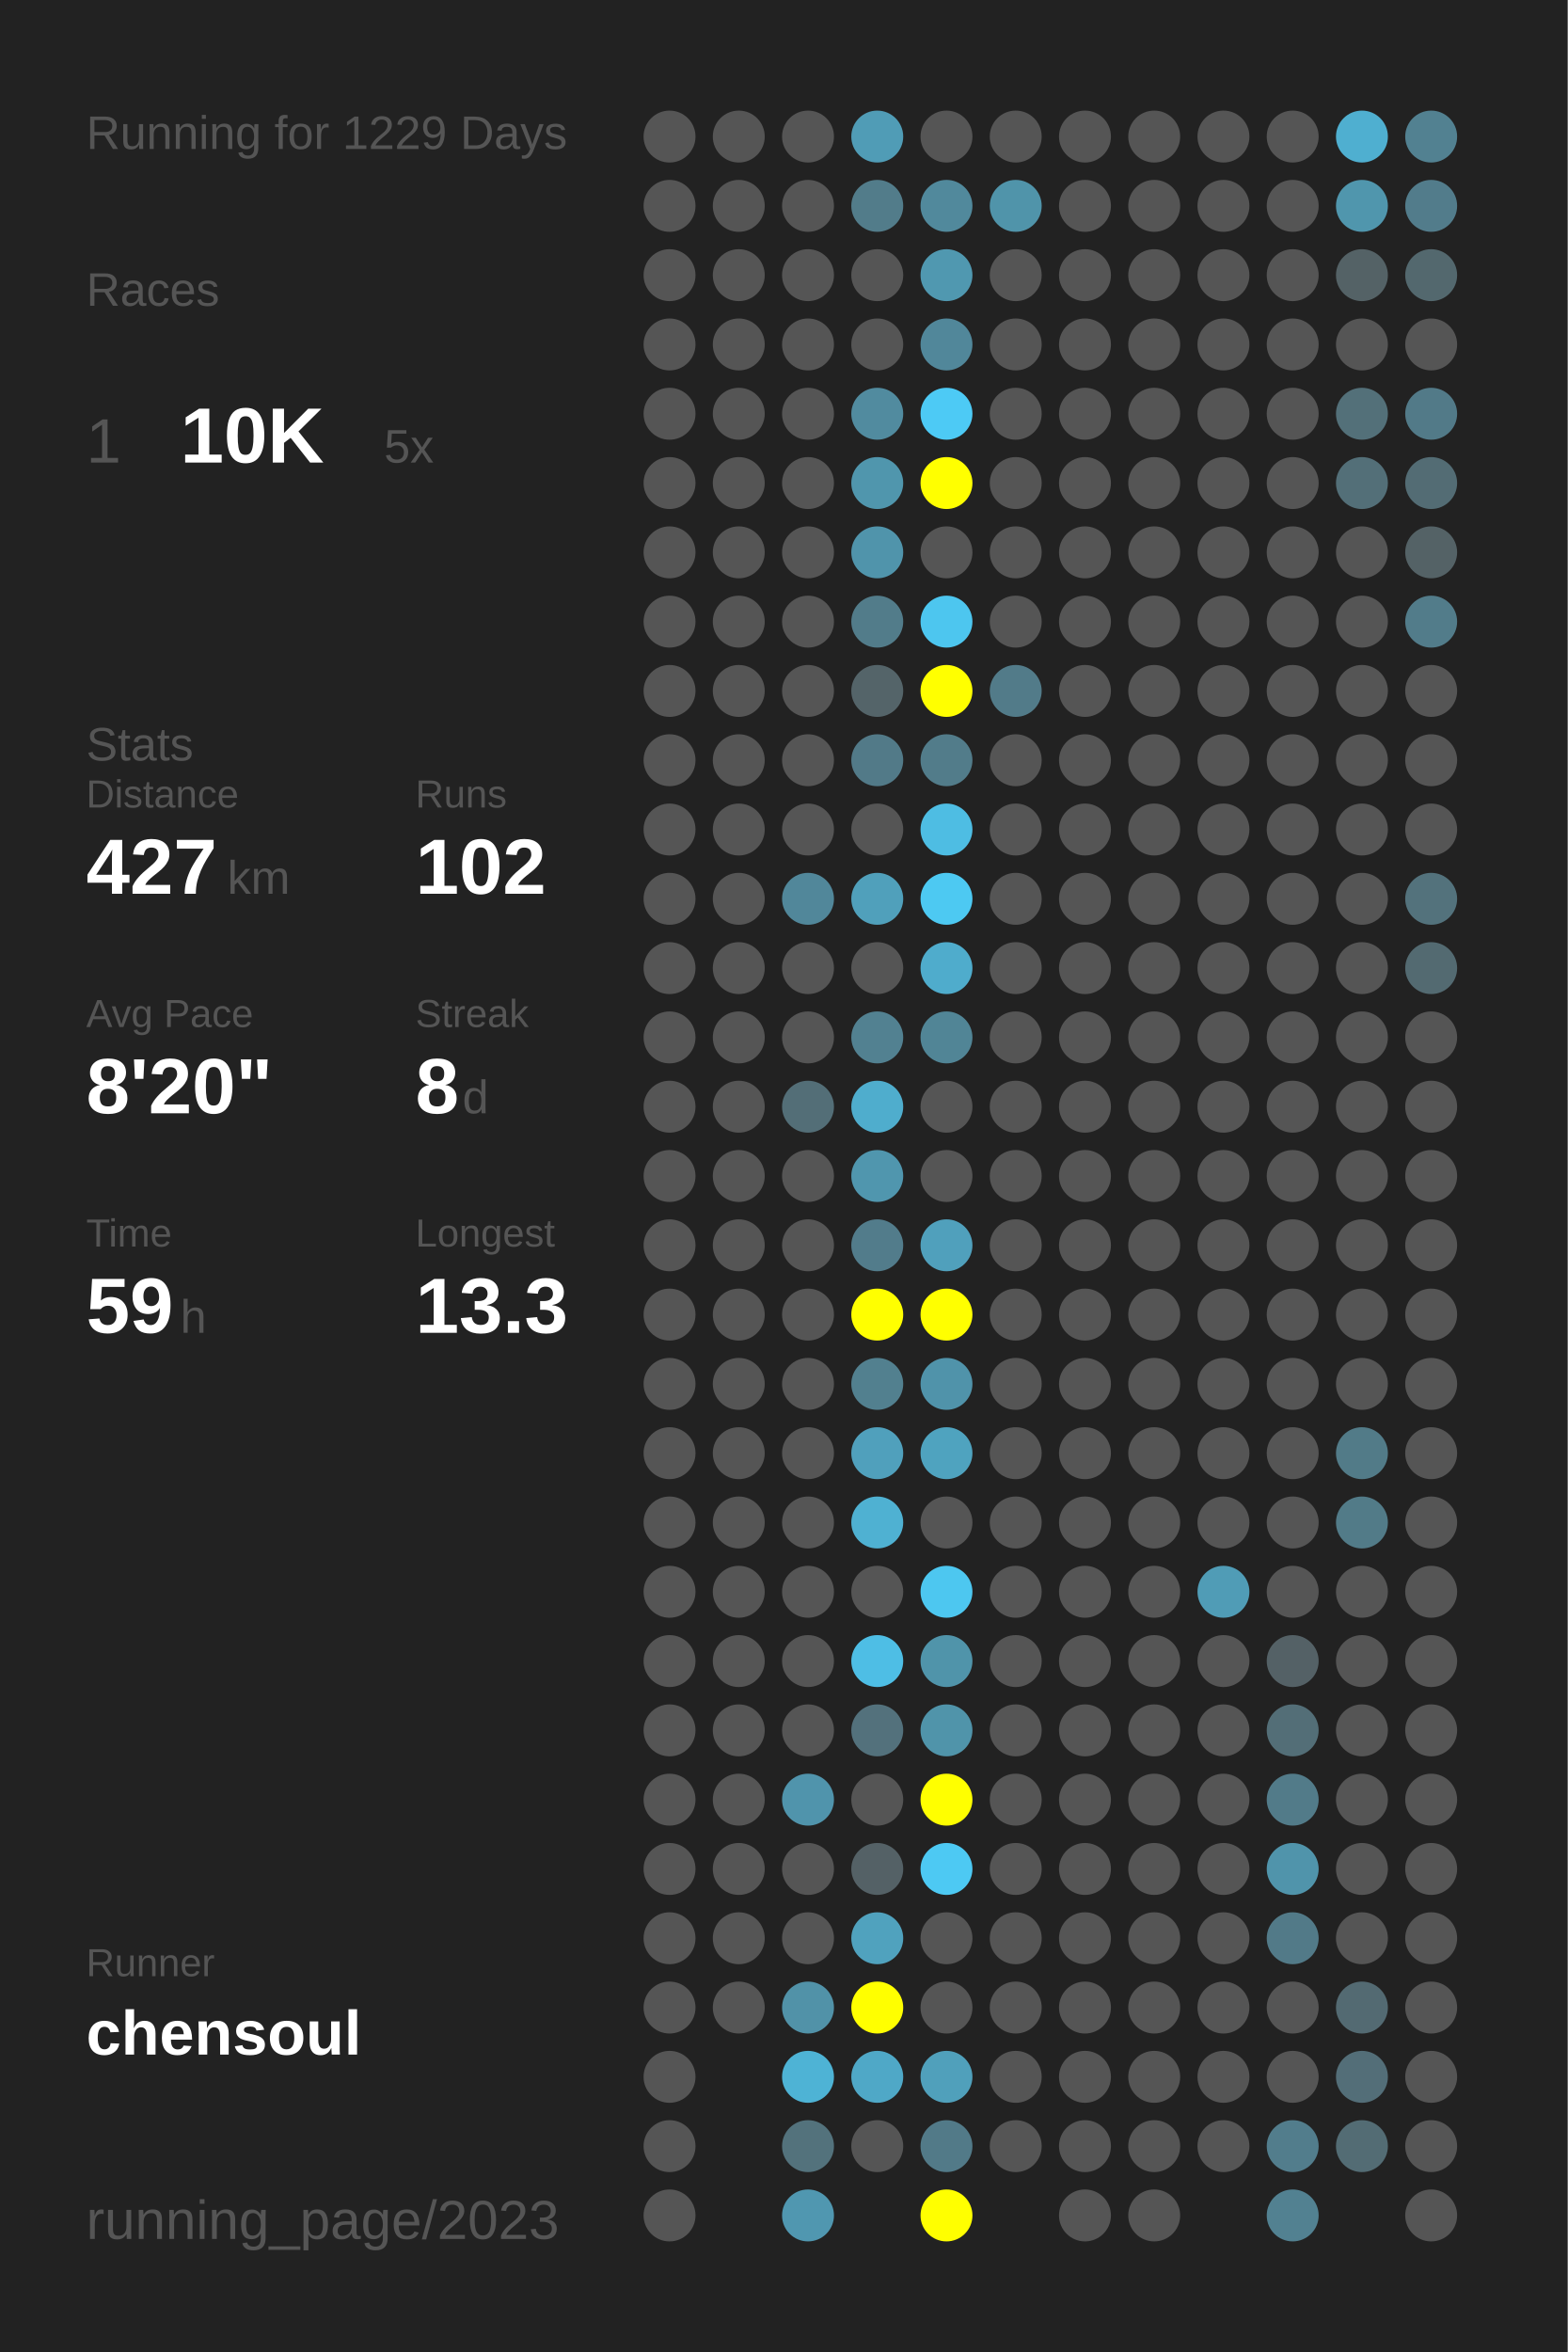
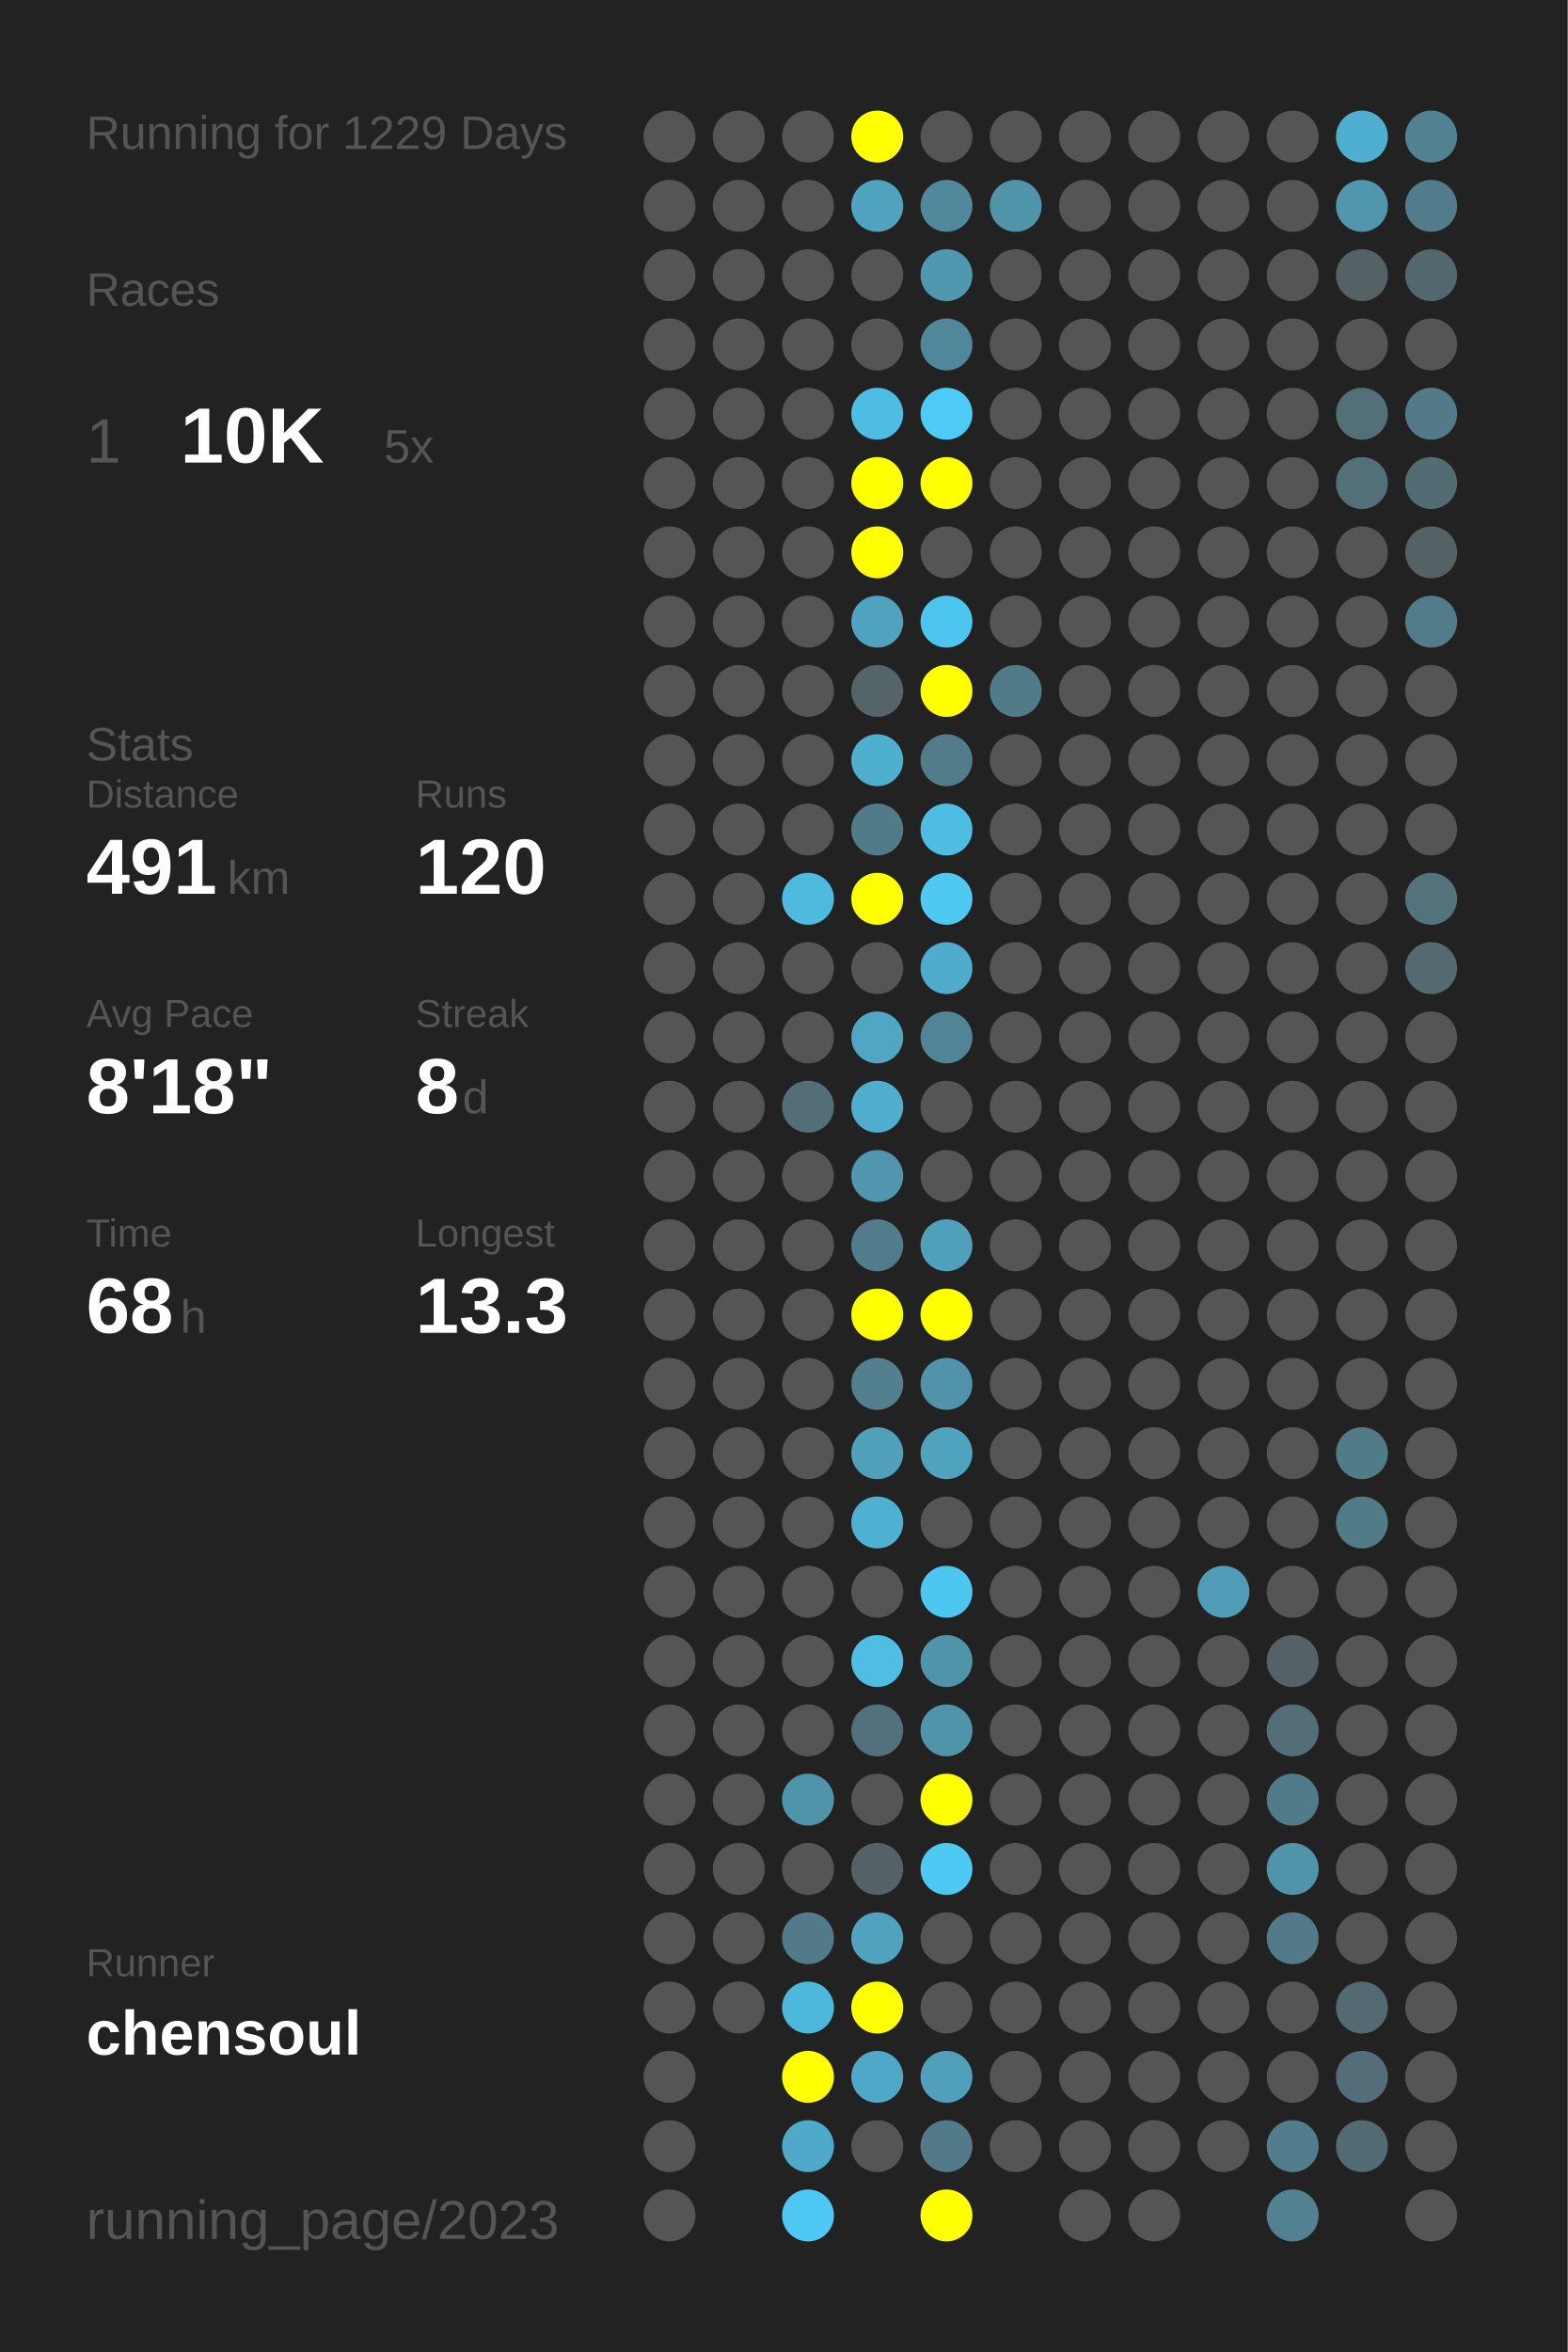
<svg xmlns="http://www.w3.org/2000/svg" baseProfile="full" height="300mm" version="1.1" viewBox="0,0,200,300" width="200mm">
  <defs />
  <rect fill="#222222" height="300" width="200" x="0" y="0" />
  <text fill="#555555" style="font-size:6px; font-family:Arial;" x="11" y="19">Running for 1229 Days</text>
  <text fill="#555555" style="font-size:6px; font-family:Arial;" x="11" y="39">Races</text>
  <text fill="#555555" style="font-size:8px; font-family:Arial;" x="11" y="59">1</text>
  <text fill="#FFFFFF" style="font-size:10px; font-family:Arial; font-weight:bold;" x="23" y="59">10K</text>
  <text fill="#555555" style="font-size:6px; font-family:Arial;" x="49" y="59">5x</text>
  <text fill="#555555" style="font-size:6px; font-family:Arial;" x="11" y="97">Stats</text>
  <text fill="#555555" style="font-size:5px; font-family:Arial;" x="11" y="103">Distance</text>
-   <text fill="#FFFFFF" style="font-size:10px; font-family:Arial; font-weight:bold;" x="11" y="114">427</text>
+   <text fill="#FFFFFF" style="font-size:10px; font-family:Arial; font-weight:bold;" x="11" y="114">491</text>
  <text fill="#555555" style="font-size:6px; font-family:Arial;" x="29" y="114">km</text>
  <text fill="#555555" style="font-size:5px; font-family:Arial;" x="53" y="103">Runs</text>
-   <text fill="#FFFFFF" style="font-size:10px; font-family:Arial; font-weight:bold;" x="53" y="114">102</text>
+   <text fill="#FFFFFF" style="font-size:10px; font-family:Arial; font-weight:bold;" x="53" y="114">120</text>
  <text fill="#555555" style="font-size:5px; font-family:Arial;" x="11" y="131">Avg Pace</text>
-   <text fill="#FFFFFF" style="font-size:10px; font-family:Arial; font-weight:bold;" x="11" y="142">8'20"</text>
+   <text fill="#FFFFFF" style="font-size:10px; font-family:Arial; font-weight:bold;" x="11" y="142">8'18"</text>
  <text fill="#555555" style="font-size:5px; font-family:Arial;" x="53" y="131">Streak</text>
  <text fill="#FFFFFF" style="font-size:10px; font-family:Arial; font-weight:bold;" x="53" y="142">8</text>
  <text fill="#555555" style="font-size:6px; font-family:Arial;" x="59" y="142">d</text>
  <text fill="#555555" style="font-size:5px; font-family:Arial;" x="11" y="159">Time</text>
-   <text fill="#FFFFFF" style="font-size:10px; font-family:Arial; font-weight:bold;" x="11" y="170">59</text>
+   <text fill="#FFFFFF" style="font-size:10px; font-family:Arial; font-weight:bold;" x="11" y="170">68</text>
  <text fill="#555555" style="font-size:6px; font-family:Arial;" x="23" y="170">h</text>
  <text fill="#555555" style="font-size:5px; font-family:Arial;" x="53" y="159">Longest</text>
  <text fill="#FFFFFF" style="font-size:10px; font-family:Arial; font-weight:bold;" x="53" y="170">13.3</text>
  <text fill="#555555" style="font-size:5px; font-family:Arial;" x="11" y="252.065">Runner</text>
  <text fill="#FFFFFF" style="font-size:8px; font-family:Arial; font-weight:bold;" x="11" y="262.065">chensoul</text>
  <text fill="#555555" style="font-size:7px; font-family:Arial;" x="11" y="285.581">running_page/2023</text>
  <circle cx="85.417" cy="17.419" fill="#555555" r="3.312" />
  <circle cx="85.417" cy="26.258" fill="#555555" r="3.312" />
  <circle cx="85.417" cy="35.097" fill="#555555" r="3.312" />
  <circle cx="85.417" cy="43.935" fill="#555555" r="3.312" />
  <circle cx="85.417" cy="52.774" fill="#555555" r="3.312" />
  <circle cx="85.417" cy="61.613" fill="#555555" r="3.312" />
  <circle cx="85.417" cy="70.452" fill="#555555" r="3.312" />
  <circle cx="85.417" cy="79.29" fill="#555555" r="3.312" />
  <circle cx="85.417" cy="88.129" fill="#555555" r="3.312" />
  <circle cx="85.417" cy="96.968" fill="#555555" r="3.312" />
  <circle cx="85.417" cy="105.806" fill="#555555" r="3.312" />
  <circle cx="85.417" cy="114.645" fill="#555555" r="3.312" />
  <circle cx="85.417" cy="123.484" fill="#555555" r="3.312" />
  <circle cx="85.417" cy="132.323" fill="#555555" r="3.312" />
  <circle cx="85.417" cy="141.161" fill="#555555" r="3.312" />
  <circle cx="85.417" cy="150" fill="#555555" r="3.312" />
  <circle cx="85.417" cy="158.839" fill="#555555" r="3.312" />
  <circle cx="85.417" cy="167.677" fill="#555555" r="3.312" />
  <circle cx="85.417" cy="176.516" fill="#555555" r="3.312" />
  <circle cx="85.417" cy="185.355" fill="#555555" r="3.312" />
  <circle cx="85.417" cy="194.194" fill="#555555" r="3.312" />
  <circle cx="85.417" cy="203.032" fill="#555555" r="3.312" />
  <circle cx="85.417" cy="211.871" fill="#555555" r="3.312" />
  <circle cx="85.417" cy="220.71" fill="#555555" r="3.312" />
  <circle cx="85.417" cy="229.548" fill="#555555" r="3.312" />
  <circle cx="85.417" cy="238.387" fill="#555555" r="3.312" />
  <circle cx="85.417" cy="247.226" fill="#555555" r="3.312" />
  <circle cx="85.417" cy="256.065" fill="#555555" r="3.312" />
  <circle cx="85.417" cy="264.903" fill="#555555" r="3.312" />
  <circle cx="85.417" cy="273.742" fill="#555555" r="3.312" />
  <circle cx="85.417" cy="282.581" fill="#555555" r="3.312" />
  <circle cx="94.25" cy="17.419" fill="#555555" r="3.312" />
  <circle cx="94.25" cy="26.258" fill="#555555" r="3.312" />
  <circle cx="94.25" cy="35.097" fill="#555555" r="3.312" />
  <circle cx="94.25" cy="43.935" fill="#555555" r="3.312" />
  <circle cx="94.25" cy="52.774" fill="#555555" r="3.312" />
  <circle cx="94.25" cy="61.613" fill="#555555" r="3.312" />
  <circle cx="94.25" cy="70.452" fill="#555555" r="3.312" />
  <circle cx="94.25" cy="79.29" fill="#555555" r="3.312" />
  <circle cx="94.25" cy="88.129" fill="#555555" r="3.312" />
  <circle cx="94.25" cy="96.968" fill="#555555" r="3.312" />
  <circle cx="94.25" cy="105.806" fill="#555555" r="3.312" />
  <circle cx="94.25" cy="114.645" fill="#555555" r="3.312" />
  <circle cx="94.25" cy="123.484" fill="#555555" r="3.312" />
  <circle cx="94.25" cy="132.323" fill="#555555" r="3.312" />
  <circle cx="94.25" cy="141.161" fill="#555555" r="3.312" />
  <circle cx="94.25" cy="150" fill="#555555" r="3.312" />
  <circle cx="94.25" cy="158.839" fill="#555555" r="3.312" />
  <circle cx="94.25" cy="167.677" fill="#555555" r="3.312" />
  <circle cx="94.25" cy="176.516" fill="#555555" r="3.312" />
  <circle cx="94.25" cy="185.355" fill="#555555" r="3.312" />
  <circle cx="94.25" cy="194.194" fill="#555555" r="3.312" />
  <circle cx="94.25" cy="203.032" fill="#555555" r="3.312" />
  <circle cx="94.25" cy="211.871" fill="#555555" r="3.312" />
  <circle cx="94.25" cy="220.71" fill="#555555" r="3.312" />
  <circle cx="94.25" cy="229.548" fill="#555555" r="3.312" />
  <circle cx="94.25" cy="238.387" fill="#555555" r="3.312" />
  <circle cx="94.25" cy="247.226" fill="#555555" r="3.312" />
  <circle cx="94.25" cy="256.065" fill="#555555" r="3.312" />
  <circle cx="103.083" cy="17.419" fill="#555555" r="3.312" />
  <circle cx="103.083" cy="26.258" fill="#555555" r="3.312" />
  <circle cx="103.083" cy="35.097" fill="#555555" r="3.312" />
  <circle cx="103.083" cy="43.935" fill="#555555" r="3.312" />
  <circle cx="103.083" cy="52.774" fill="#555555" r="3.312" />
  <circle cx="103.083" cy="61.613" fill="#555555" r="3.312" />
  <circle cx="103.083" cy="70.452" fill="#555555" r="3.312" />
  <circle cx="103.083" cy="79.29" fill="#555555" r="3.312" />
  <circle cx="103.083" cy="88.129" fill="#555555" r="3.312" />
  <circle cx="103.083" cy="96.968" fill="#555555" r="3.312" />
  <circle cx="103.083" cy="105.806" fill="#555555" r="3.312" />
-   <circle cx="103.083" cy="114.645" fill="#51879a" r="3.312" />
+   <circle cx="103.083" cy="114.645" fill="#4ebade" r="3.312" />
  <circle cx="103.083" cy="123.484" fill="#555555" r="3.312" />
  <circle cx="103.083" cy="132.323" fill="#555555" r="3.312" />
  <circle cx="103.083" cy="141.161" fill="#536e77" r="3.312" />
  <circle cx="103.083" cy="150" fill="#555555" r="3.312" />
  <circle cx="103.083" cy="158.839" fill="#555555" r="3.312" />
  <circle cx="103.083" cy="167.677" fill="#555555" r="3.312" />
  <circle cx="103.083" cy="176.516" fill="#555555" r="3.312" />
  <circle cx="103.083" cy="185.355" fill="#555555" r="3.312" />
  <circle cx="103.083" cy="194.194" fill="#555555" r="3.312" />
  <circle cx="103.083" cy="203.032" fill="#555555" r="3.312" />
  <circle cx="103.083" cy="211.871" fill="#555555" r="3.312" />
  <circle cx="103.083" cy="220.71" fill="#555555" r="3.312" />
  <circle cx="103.083" cy="229.548" fill="#5094ac" r="3.312" />
  <circle cx="103.083" cy="238.387" fill="#555555" r="3.312" />
-   <circle cx="103.083" cy="247.226" fill="#555555" r="3.312" />
-   <circle cx="103.083" cy="256.065" fill="#5192a8" r="3.312" />
-   <circle cx="103.083" cy="264.903" fill="#4eb3d5" r="3.312" />
-   <circle cx="103.083" cy="273.742" fill="#53727c" r="3.312" />
-   <circle cx="103.083" cy="282.581" fill="#5097b0" r="3.312" />
-   <circle cx="111.917" cy="17.419" fill="#509cb6" r="3.312" />
-   <circle cx="111.917" cy="26.258" fill="#527c8a" r="3.312" />
+   <circle cx="103.083" cy="247.226" fill="#527a88" r="3.312" />
+   <circle cx="103.083" cy="256.065" fill="#4eb8dc" r="3.312" />
+   <circle cx="103.083" cy="264.903" fill="#FFFF00" r="3.312" />
+   <circle cx="103.083" cy="273.742" fill="#4fa9c8" r="3.312" />
+   <circle cx="103.083" cy="282.581" fill="#4dc9f4" r="3.312" />
+   <circle cx="111.917" cy="17.419" fill="#FFFF00" r="3.312" />
+   <circle cx="111.917" cy="26.258" fill="#4fa3bf" r="3.312" />
  <circle cx="111.917" cy="35.097" fill="#555555" r="3.312" />
  <circle cx="111.917" cy="43.935" fill="#555555" r="3.312" />
-   <circle cx="111.917" cy="52.774" fill="#518b9f" r="3.312" />
-   <circle cx="111.917" cy="61.613" fill="#5096ad" r="3.312" />
-   <circle cx="111.917" cy="70.452" fill="#5094ab" r="3.312" />
-   <circle cx="111.917" cy="79.29" fill="#527c8a" r="3.312" />
+   <circle cx="111.917" cy="52.774" fill="#4ebde3" r="3.312" />
+   <circle cx="111.917" cy="61.613" fill="#FFFF00" r="3.312" />
+   <circle cx="111.917" cy="70.452" fill="#FFFF00" r="3.312" />
+   <circle cx="111.917" cy="79.29" fill="#4fa3bf" r="3.312" />
  <circle cx="111.917" cy="88.129" fill="#546469" r="3.312" />
-   <circle cx="111.917" cy="96.968" fill="#527a88" r="3.312" />
-   <circle cx="111.917" cy="105.806" fill="#555555" r="3.312" />
-   <circle cx="111.917" cy="114.645" fill="#50a0bb" r="3.312" />
+   <circle cx="111.917" cy="96.968" fill="#4fafcf" r="3.312" />
+   <circle cx="111.917" cy="105.806" fill="#527b89" r="3.312" />
+   <circle cx="111.917" cy="114.645" fill="#FFFF00" r="3.312" />
  <circle cx="111.917" cy="123.484" fill="#555555" r="3.312" />
-   <circle cx="111.917" cy="132.323" fill="#528191" r="3.312" />
+   <circle cx="111.917" cy="132.323" fill="#4fa7c4" r="3.312" />
  <circle cx="111.917" cy="141.161" fill="#4fadcd" r="3.312" />
  <circle cx="111.917" cy="150" fill="#5096ae" r="3.312" />
  <circle cx="111.917" cy="158.839" fill="#527c8b" r="3.312" />
  <circle cx="111.917" cy="167.677" fill="#FFFF00" r="3.312" />
  <circle cx="111.917" cy="176.516" fill="#52808f" r="3.312" />
  <circle cx="111.917" cy="185.355" fill="#50a0bc" r="3.312" />
  <circle cx="111.917" cy="194.194" fill="#4fb1d2" r="3.312" />
  <circle cx="111.917" cy="203.032" fill="#555555" r="3.312" />
  <circle cx="111.917" cy="211.871" fill="#4ebee5" r="3.312" />
  <circle cx="111.917" cy="220.71" fill="#53717c" r="3.312" />
  <circle cx="111.917" cy="229.548" fill="#555555" r="3.312" />
  <circle cx="111.917" cy="238.387" fill="#546166" r="3.312" />
  <circle cx="111.917" cy="247.226" fill="#50a2be" r="3.312" />
  <circle cx="111.917" cy="256.065" fill="#FFFF00" r="3.312" />
  <circle cx="111.917" cy="264.903" fill="#4fa8c7" r="3.312" />
  <circle cx="111.917" cy="273.742" fill="#555555" r="3.312" />
  <circle cx="120.75" cy="17.419" fill="#555555" r="3.312" />
  <circle cx="120.75" cy="26.258" fill="#51899c" r="3.312" />
  <circle cx="120.75" cy="35.097" fill="#5098b0" r="3.312" />
  <circle cx="120.75" cy="43.935" fill="#51879a" r="3.312" />
  <circle cx="120.75" cy="52.774" fill="#4dcaf5" r="3.312" />
  <circle cx="120.75" cy="61.613" fill="#FFFF00" r="3.312" />
  <circle cx="120.75" cy="70.452" fill="#555555" r="3.312" />
  <circle cx="120.75" cy="79.29" fill="#4dc6ef" r="3.312" />
  <circle cx="120.75" cy="88.129" fill="#FFFF00" r="3.312" />
  <circle cx="120.75" cy="96.968" fill="#527c8a" r="3.312" />
  <circle cx="120.75" cy="105.806" fill="#4ebde3" r="3.312" />
  <circle cx="120.75" cy="114.645" fill="#4dc9f2" r="3.312" />
  <circle cx="120.75" cy="123.484" fill="#4faccc" r="3.312" />
  <circle cx="120.75" cy="132.323" fill="#518596" r="3.312" />
  <circle cx="120.75" cy="141.161" fill="#555555" r="3.312" />
  <circle cx="120.75" cy="150" fill="#555555" r="3.312" />
  <circle cx="120.75" cy="158.839" fill="#50a0bc" r="3.312" />
  <circle cx="120.75" cy="167.677" fill="#FFFF00" r="3.312" />
  <circle cx="120.75" cy="176.516" fill="#5093aa" r="3.312" />
  <circle cx="120.75" cy="185.355" fill="#4fa3bf" r="3.312" />
  <circle cx="120.75" cy="194.194" fill="#555555" r="3.312" />
  <circle cx="120.75" cy="203.032" fill="#4dc7f0" r="3.312" />
  <circle cx="120.75" cy="211.871" fill="#5094aa" r="3.312" />
  <circle cx="120.75" cy="220.71" fill="#5094aa" r="3.312" />
  <circle cx="120.75" cy="229.548" fill="#FFFF00" r="3.312" />
  <circle cx="120.75" cy="238.387" fill="#4dc9f3" r="3.312" />
  <circle cx="120.75" cy="247.226" fill="#555555" r="3.312" />
  <circle cx="120.75" cy="256.065" fill="#555555" r="3.312" />
  <circle cx="120.75" cy="264.903" fill="#50a0bb" r="3.312" />
  <circle cx="120.75" cy="273.742" fill="#527a88" r="3.312" />
  <circle cx="120.75" cy="282.581" fill="#FFFF00" r="3.312" />
  <circle cx="129.583" cy="17.419" fill="#555555" r="3.312" />
  <circle cx="129.583" cy="26.258" fill="#5094aa" r="3.312" />
  <circle cx="129.583" cy="35.097" fill="#555555" r="3.312" />
  <circle cx="129.583" cy="43.935" fill="#555555" r="3.312" />
  <circle cx="129.583" cy="52.774" fill="#555555" r="3.312" />
  <circle cx="129.583" cy="61.613" fill="#555555" r="3.312" />
  <circle cx="129.583" cy="70.452" fill="#555555" r="3.312" />
  <circle cx="129.583" cy="79.29" fill="#555555" r="3.312" />
  <circle cx="129.583" cy="88.129" fill="#527b89" r="3.312" />
  <circle cx="129.583" cy="96.968" fill="#555555" r="3.312" />
  <circle cx="129.583" cy="105.806" fill="#555555" r="3.312" />
  <circle cx="129.583" cy="114.645" fill="#555555" r="3.312" />
  <circle cx="129.583" cy="123.484" fill="#555555" r="3.312" />
  <circle cx="129.583" cy="132.323" fill="#555555" r="3.312" />
  <circle cx="129.583" cy="141.161" fill="#555555" r="3.312" />
  <circle cx="129.583" cy="150" fill="#555555" r="3.312" />
  <circle cx="129.583" cy="158.839" fill="#555555" r="3.312" />
  <circle cx="129.583" cy="167.677" fill="#555555" r="3.312" />
  <circle cx="129.583" cy="176.516" fill="#555555" r="3.312" />
  <circle cx="129.583" cy="185.355" fill="#555555" r="3.312" />
  <circle cx="129.583" cy="194.194" fill="#555555" r="3.312" />
  <circle cx="129.583" cy="203.032" fill="#555555" r="3.312" />
  <circle cx="129.583" cy="211.871" fill="#555555" r="3.312" />
  <circle cx="129.583" cy="220.71" fill="#555555" r="3.312" />
  <circle cx="129.583" cy="229.548" fill="#555555" r="3.312" />
  <circle cx="129.583" cy="238.387" fill="#555555" r="3.312" />
  <circle cx="129.583" cy="247.226" fill="#555555" r="3.312" />
  <circle cx="129.583" cy="256.065" fill="#555555" r="3.312" />
  <circle cx="129.583" cy="264.903" fill="#555555" r="3.312" />
  <circle cx="129.583" cy="273.742" fill="#555555" r="3.312" />
  <circle cx="138.417" cy="17.419" fill="#555555" r="3.312" />
  <circle cx="138.417" cy="26.258" fill="#555555" r="3.312" />
  <circle cx="138.417" cy="35.097" fill="#555555" r="3.312" />
  <circle cx="138.417" cy="43.935" fill="#555555" r="3.312" />
  <circle cx="138.417" cy="52.774" fill="#555555" r="3.312" />
  <circle cx="138.417" cy="61.613" fill="#555555" r="3.312" />
  <circle cx="138.417" cy="70.452" fill="#555555" r="3.312" />
  <circle cx="138.417" cy="79.29" fill="#555555" r="3.312" />
  <circle cx="138.417" cy="88.129" fill="#555555" r="3.312" />
  <circle cx="138.417" cy="96.968" fill="#555555" r="3.312" />
  <circle cx="138.417" cy="105.806" fill="#555555" r="3.312" />
  <circle cx="138.417" cy="114.645" fill="#555555" r="3.312" />
  <circle cx="138.417" cy="123.484" fill="#555555" r="3.312" />
  <circle cx="138.417" cy="132.323" fill="#555555" r="3.312" />
  <circle cx="138.417" cy="141.161" fill="#555555" r="3.312" />
  <circle cx="138.417" cy="150" fill="#555555" r="3.312" />
  <circle cx="138.417" cy="158.839" fill="#555555" r="3.312" />
  <circle cx="138.417" cy="167.677" fill="#555555" r="3.312" />
  <circle cx="138.417" cy="176.516" fill="#555555" r="3.312" />
  <circle cx="138.417" cy="185.355" fill="#555555" r="3.312" />
  <circle cx="138.417" cy="194.194" fill="#555555" r="3.312" />
  <circle cx="138.417" cy="203.032" fill="#555555" r="3.312" />
  <circle cx="138.417" cy="211.871" fill="#555555" r="3.312" />
  <circle cx="138.417" cy="220.71" fill="#555555" r="3.312" />
  <circle cx="138.417" cy="229.548" fill="#555555" r="3.312" />
  <circle cx="138.417" cy="238.387" fill="#555555" r="3.312" />
  <circle cx="138.417" cy="247.226" fill="#555555" r="3.312" />
  <circle cx="138.417" cy="256.065" fill="#555555" r="3.312" />
  <circle cx="138.417" cy="264.903" fill="#555555" r="3.312" />
  <circle cx="138.417" cy="273.742" fill="#555555" r="3.312" />
  <circle cx="138.417" cy="282.581" fill="#555555" r="3.312" />
  <circle cx="147.25" cy="17.419" fill="#555555" r="3.312" />
  <circle cx="147.25" cy="26.258" fill="#555555" r="3.312" />
  <circle cx="147.25" cy="35.097" fill="#555555" r="3.312" />
  <circle cx="147.25" cy="43.935" fill="#555555" r="3.312" />
  <circle cx="147.25" cy="52.774" fill="#555555" r="3.312" />
  <circle cx="147.25" cy="61.613" fill="#555555" r="3.312" />
  <circle cx="147.25" cy="70.452" fill="#555555" r="3.312" />
  <circle cx="147.25" cy="79.29" fill="#555555" r="3.312" />
  <circle cx="147.25" cy="88.129" fill="#555555" r="3.312" />
  <circle cx="147.25" cy="96.968" fill="#555555" r="3.312" />
  <circle cx="147.25" cy="105.806" fill="#555555" r="3.312" />
  <circle cx="147.25" cy="114.645" fill="#555555" r="3.312" />
  <circle cx="147.25" cy="123.484" fill="#555555" r="3.312" />
  <circle cx="147.25" cy="132.323" fill="#555555" r="3.312" />
  <circle cx="147.25" cy="141.161" fill="#555555" r="3.312" />
  <circle cx="147.25" cy="150" fill="#555555" r="3.312" />
  <circle cx="147.25" cy="158.839" fill="#555555" r="3.312" />
  <circle cx="147.25" cy="167.677" fill="#555555" r="3.312" />
  <circle cx="147.25" cy="176.516" fill="#555555" r="3.312" />
  <circle cx="147.25" cy="185.355" fill="#555555" r="3.312" />
  <circle cx="147.25" cy="194.194" fill="#555555" r="3.312" />
  <circle cx="147.25" cy="203.032" fill="#555555" r="3.312" />
  <circle cx="147.25" cy="211.871" fill="#555555" r="3.312" />
  <circle cx="147.25" cy="220.71" fill="#555555" r="3.312" />
  <circle cx="147.25" cy="229.548" fill="#555555" r="3.312" />
  <circle cx="147.25" cy="238.387" fill="#555555" r="3.312" />
  <circle cx="147.25" cy="247.226" fill="#555555" r="3.312" />
  <circle cx="147.25" cy="256.065" fill="#555555" r="3.312" />
  <circle cx="147.25" cy="264.903" fill="#555555" r="3.312" />
  <circle cx="147.25" cy="273.742" fill="#555555" r="3.312" />
  <circle cx="147.25" cy="282.581" fill="#555555" r="3.312" />
  <circle cx="156.083" cy="17.419" fill="#555555" r="3.312" />
  <circle cx="156.083" cy="26.258" fill="#555555" r="3.312" />
  <circle cx="156.083" cy="35.097" fill="#555555" r="3.312" />
  <circle cx="156.083" cy="43.935" fill="#555555" r="3.312" />
  <circle cx="156.083" cy="52.774" fill="#555555" r="3.312" />
  <circle cx="156.083" cy="61.613" fill="#555555" r="3.312" />
  <circle cx="156.083" cy="70.452" fill="#555555" r="3.312" />
  <circle cx="156.083" cy="79.29" fill="#555555" r="3.312" />
  <circle cx="156.083" cy="88.129" fill="#555555" r="3.312" />
  <circle cx="156.083" cy="96.968" fill="#555555" r="3.312" />
  <circle cx="156.083" cy="105.806" fill="#555555" r="3.312" />
  <circle cx="156.083" cy="114.645" fill="#555555" r="3.312" />
  <circle cx="156.083" cy="123.484" fill="#555555" r="3.312" />
  <circle cx="156.083" cy="132.323" fill="#555555" r="3.312" />
  <circle cx="156.083" cy="141.161" fill="#555555" r="3.312" />
  <circle cx="156.083" cy="150" fill="#555555" r="3.312" />
  <circle cx="156.083" cy="158.839" fill="#555555" r="3.312" />
  <circle cx="156.083" cy="167.677" fill="#555555" r="3.312" />
  <circle cx="156.083" cy="176.516" fill="#555555" r="3.312" />
  <circle cx="156.083" cy="185.355" fill="#555555" r="3.312" />
  <circle cx="156.083" cy="194.194" fill="#555555" r="3.312" />
  <circle cx="156.083" cy="203.032" fill="#509cb6" r="3.312" />
  <circle cx="156.083" cy="211.871" fill="#555555" r="3.312" />
  <circle cx="156.083" cy="220.71" fill="#555555" r="3.312" />
  <circle cx="156.083" cy="229.548" fill="#555555" r="3.312" />
  <circle cx="156.083" cy="238.387" fill="#555555" r="3.312" />
  <circle cx="156.083" cy="247.226" fill="#555555" r="3.312" />
  <circle cx="156.083" cy="256.065" fill="#555555" r="3.312" />
  <circle cx="156.083" cy="264.903" fill="#555555" r="3.312" />
  <circle cx="156.083" cy="273.742" fill="#555555" r="3.312" />
  <circle cx="164.917" cy="17.419" fill="#555555" r="3.312" />
  <circle cx="164.917" cy="26.258" fill="#555555" r="3.312" />
  <circle cx="164.917" cy="35.097" fill="#555555" r="3.312" />
  <circle cx="164.917" cy="43.935" fill="#555555" r="3.312" />
  <circle cx="164.917" cy="52.774" fill="#555555" r="3.312" />
  <circle cx="164.917" cy="61.613" fill="#555555" r="3.312" />
  <circle cx="164.917" cy="70.452" fill="#555555" r="3.312" />
  <circle cx="164.917" cy="79.29" fill="#555555" r="3.312" />
  <circle cx="164.917" cy="88.129" fill="#555555" r="3.312" />
  <circle cx="164.917" cy="96.968" fill="#555555" r="3.312" />
  <circle cx="164.917" cy="105.806" fill="#555555" r="3.312" />
  <circle cx="164.917" cy="114.645" fill="#555555" r="3.312" />
  <circle cx="164.917" cy="123.484" fill="#555555" r="3.312" />
  <circle cx="164.917" cy="132.323" fill="#555555" r="3.312" />
  <circle cx="164.917" cy="141.161" fill="#555555" r="3.312" />
  <circle cx="164.917" cy="150" fill="#555555" r="3.312" />
  <circle cx="164.917" cy="158.839" fill="#555555" r="3.312" />
  <circle cx="164.917" cy="167.677" fill="#555555" r="3.312" />
  <circle cx="164.917" cy="176.516" fill="#555555" r="3.312" />
  <circle cx="164.917" cy="185.355" fill="#555555" r="3.312" />
  <circle cx="164.917" cy="194.194" fill="#555555" r="3.312" />
  <circle cx="164.917" cy="203.032" fill="#555555" r="3.312" />
  <circle cx="164.917" cy="211.871" fill="#546166" r="3.312" />
  <circle cx="164.917" cy="220.71" fill="#536e77" r="3.312" />
  <circle cx="164.917" cy="229.548" fill="#527b89" r="3.312" />
  <circle cx="164.917" cy="238.387" fill="#5094ab" r="3.312" />
  <circle cx="164.917" cy="247.226" fill="#527a88" r="3.312" />
  <circle cx="164.917" cy="256.065" fill="#555555" r="3.312" />
  <circle cx="164.917" cy="264.903" fill="#555555" r="3.312" />
  <circle cx="164.917" cy="273.742" fill="#527d8c" r="3.312" />
  <circle cx="164.917" cy="282.581" fill="#528191" r="3.312" />
  <circle cx="173.75" cy="17.419" fill="#4fafd0" r="3.312" />
  <circle cx="173.75" cy="26.258" fill="#5096ad" r="3.312" />
  <circle cx="173.75" cy="35.097" fill="#546266" r="3.312" />
  <circle cx="173.75" cy="43.935" fill="#555555" r="3.312" />
  <circle cx="173.75" cy="52.774" fill="#537079" r="3.312" />
  <circle cx="173.75" cy="61.613" fill="#536f78" r="3.312" />
  <circle cx="173.75" cy="70.452" fill="#555555" r="3.312" />
  <circle cx="173.75" cy="79.29" fill="#555555" r="3.312" />
  <circle cx="173.75" cy="88.129" fill="#555555" r="3.312" />
  <circle cx="173.75" cy="96.968" fill="#555555" r="3.312" />
  <circle cx="173.75" cy="105.806" fill="#555555" r="3.312" />
  <circle cx="173.75" cy="114.645" fill="#555555" r="3.312" />
  <circle cx="173.75" cy="123.484" fill="#555555" r="3.312" />
  <circle cx="173.75" cy="132.323" fill="#555555" r="3.312" />
  <circle cx="173.75" cy="141.161" fill="#555555" r="3.312" />
  <circle cx="173.75" cy="150" fill="#555555" r="3.312" />
  <circle cx="173.75" cy="158.839" fill="#555555" r="3.312" />
  <circle cx="173.75" cy="167.677" fill="#555555" r="3.312" />
  <circle cx="173.75" cy="176.516" fill="#555555" r="3.312" />
  <circle cx="173.75" cy="185.355" fill="#527b88" r="3.312" />
  <circle cx="173.75" cy="194.194" fill="#527b88" r="3.312" />
  <circle cx="173.75" cy="203.032" fill="#555555" r="3.312" />
  <circle cx="173.75" cy="211.871" fill="#555555" r="3.312" />
  <circle cx="173.75" cy="220.71" fill="#555555" r="3.312" />
  <circle cx="173.75" cy="229.548" fill="#555555" r="3.312" />
  <circle cx="173.75" cy="238.387" fill="#555555" r="3.312" />
  <circle cx="173.75" cy="247.226" fill="#555555" r="3.312" />
  <circle cx="173.75" cy="256.065" fill="#536a72" r="3.312" />
  <circle cx="173.75" cy="264.903" fill="#536e78" r="3.312" />
  <circle cx="173.75" cy="273.742" fill="#536c74" r="3.312" />
  <circle cx="182.583" cy="17.419" fill="#528191" r="3.312" />
  <circle cx="182.583" cy="26.258" fill="#527c8b" r="3.312" />
  <circle cx="182.583" cy="35.097" fill="#53686e" r="3.312" />
  <circle cx="182.583" cy="43.935" fill="#555555" r="3.312" />
  <circle cx="182.583" cy="52.774" fill="#527a88" r="3.312" />
  <circle cx="182.583" cy="61.613" fill="#536c74" r="3.312" />
  <circle cx="182.583" cy="70.452" fill="#546266" r="3.312" />
  <circle cx="182.583" cy="79.29" fill="#527c8a" r="3.312" />
  <circle cx="182.583" cy="88.129" fill="#555555" r="3.312" />
  <circle cx="182.583" cy="96.968" fill="#555555" r="3.312" />
  <circle cx="182.583" cy="105.806" fill="#555555" r="3.312" />
  <circle cx="182.583" cy="114.645" fill="#53727c" r="3.312" />
  <circle cx="182.583" cy="123.484" fill="#536a71" r="3.312" />
  <circle cx="182.583" cy="132.323" fill="#555555" r="3.312" />
  <circle cx="182.583" cy="141.161" fill="#555555" r="3.312" />
  <circle cx="182.583" cy="150" fill="#555555" r="3.312" />
  <circle cx="182.583" cy="158.839" fill="#555555" r="3.312" />
  <circle cx="182.583" cy="167.677" fill="#555555" r="3.312" />
  <circle cx="182.583" cy="176.516" fill="#555555" r="3.312" />
  <circle cx="182.583" cy="185.355" fill="#555555" r="3.312" />
  <circle cx="182.583" cy="194.194" fill="#555555" r="3.312" />
  <circle cx="182.583" cy="203.032" fill="#555555" r="3.312" />
  <circle cx="182.583" cy="211.871" fill="#555555" r="3.312" />
  <circle cx="182.583" cy="220.71" fill="#555555" r="3.312" />
  <circle cx="182.583" cy="229.548" fill="#555555" r="3.312" />
  <circle cx="182.583" cy="238.387" fill="#555555" r="3.312" />
  <circle cx="182.583" cy="247.226" fill="#555555" r="3.312" />
  <circle cx="182.583" cy="256.065" fill="#555555" r="3.312" />
  <circle cx="182.583" cy="264.903" fill="#555555" r="3.312" />
  <circle cx="182.583" cy="273.742" fill="#555555" r="3.312" />
  <circle cx="182.583" cy="282.581" fill="#555555" r="3.312" />
</svg>
